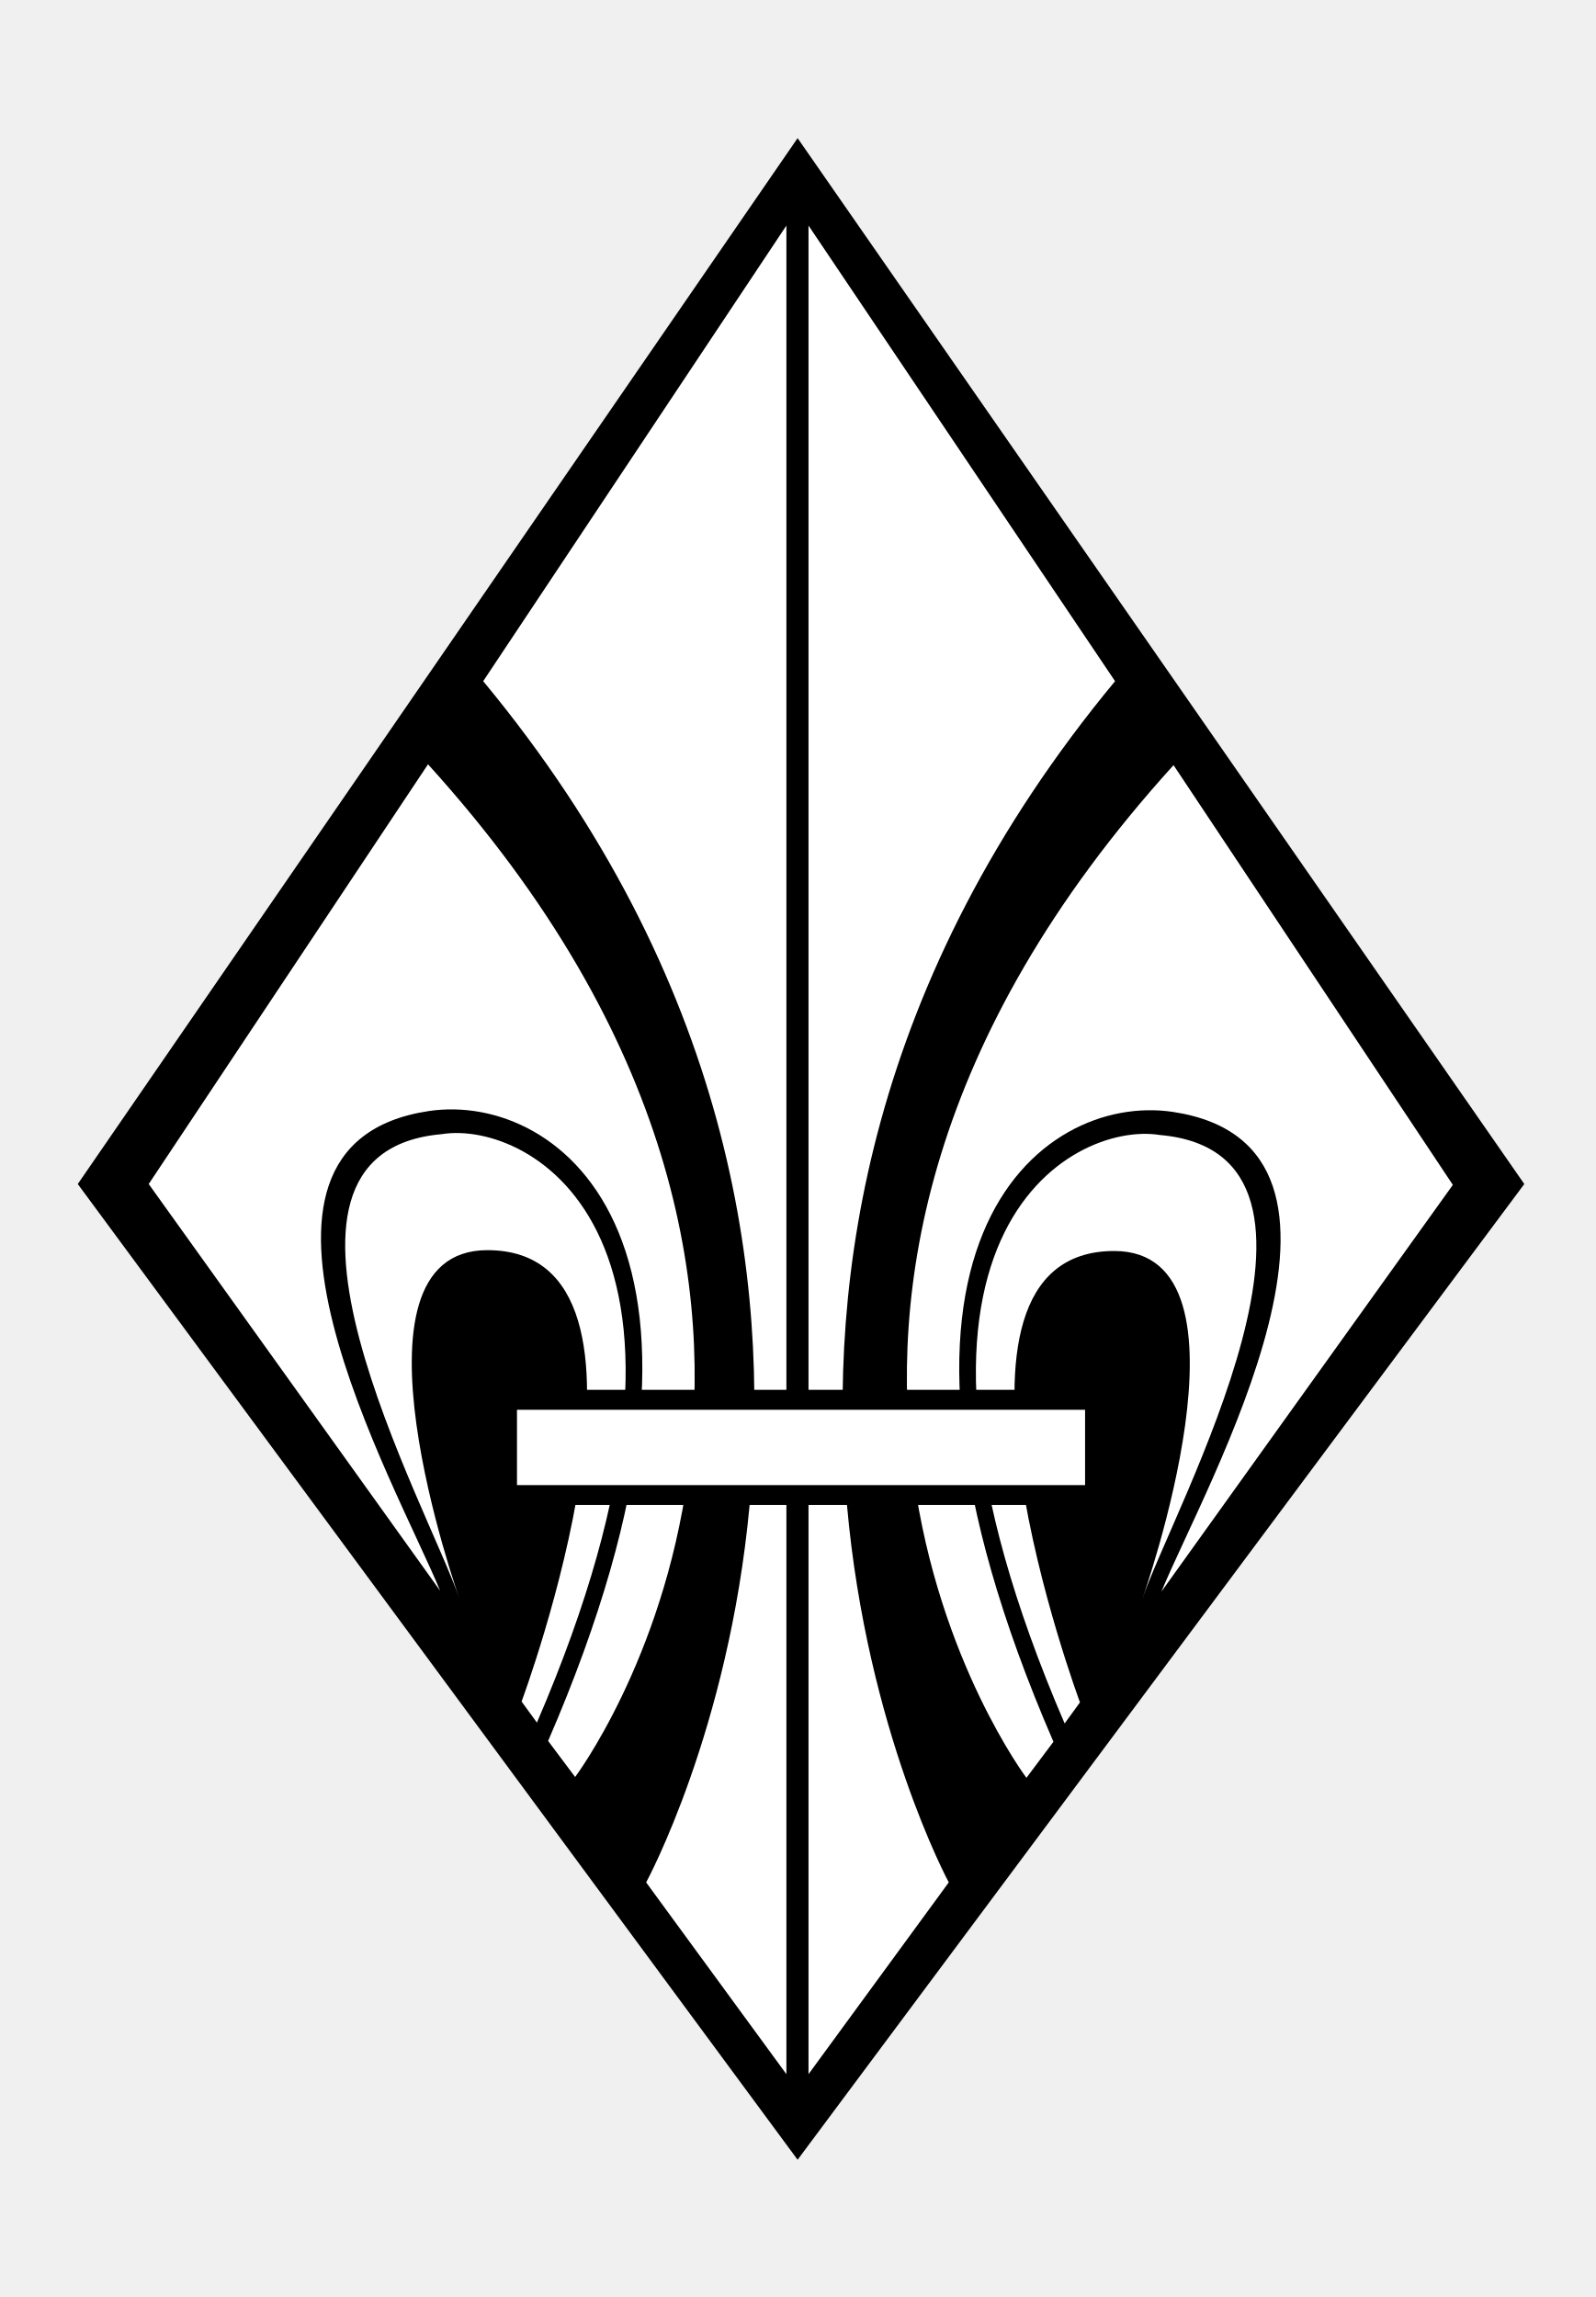
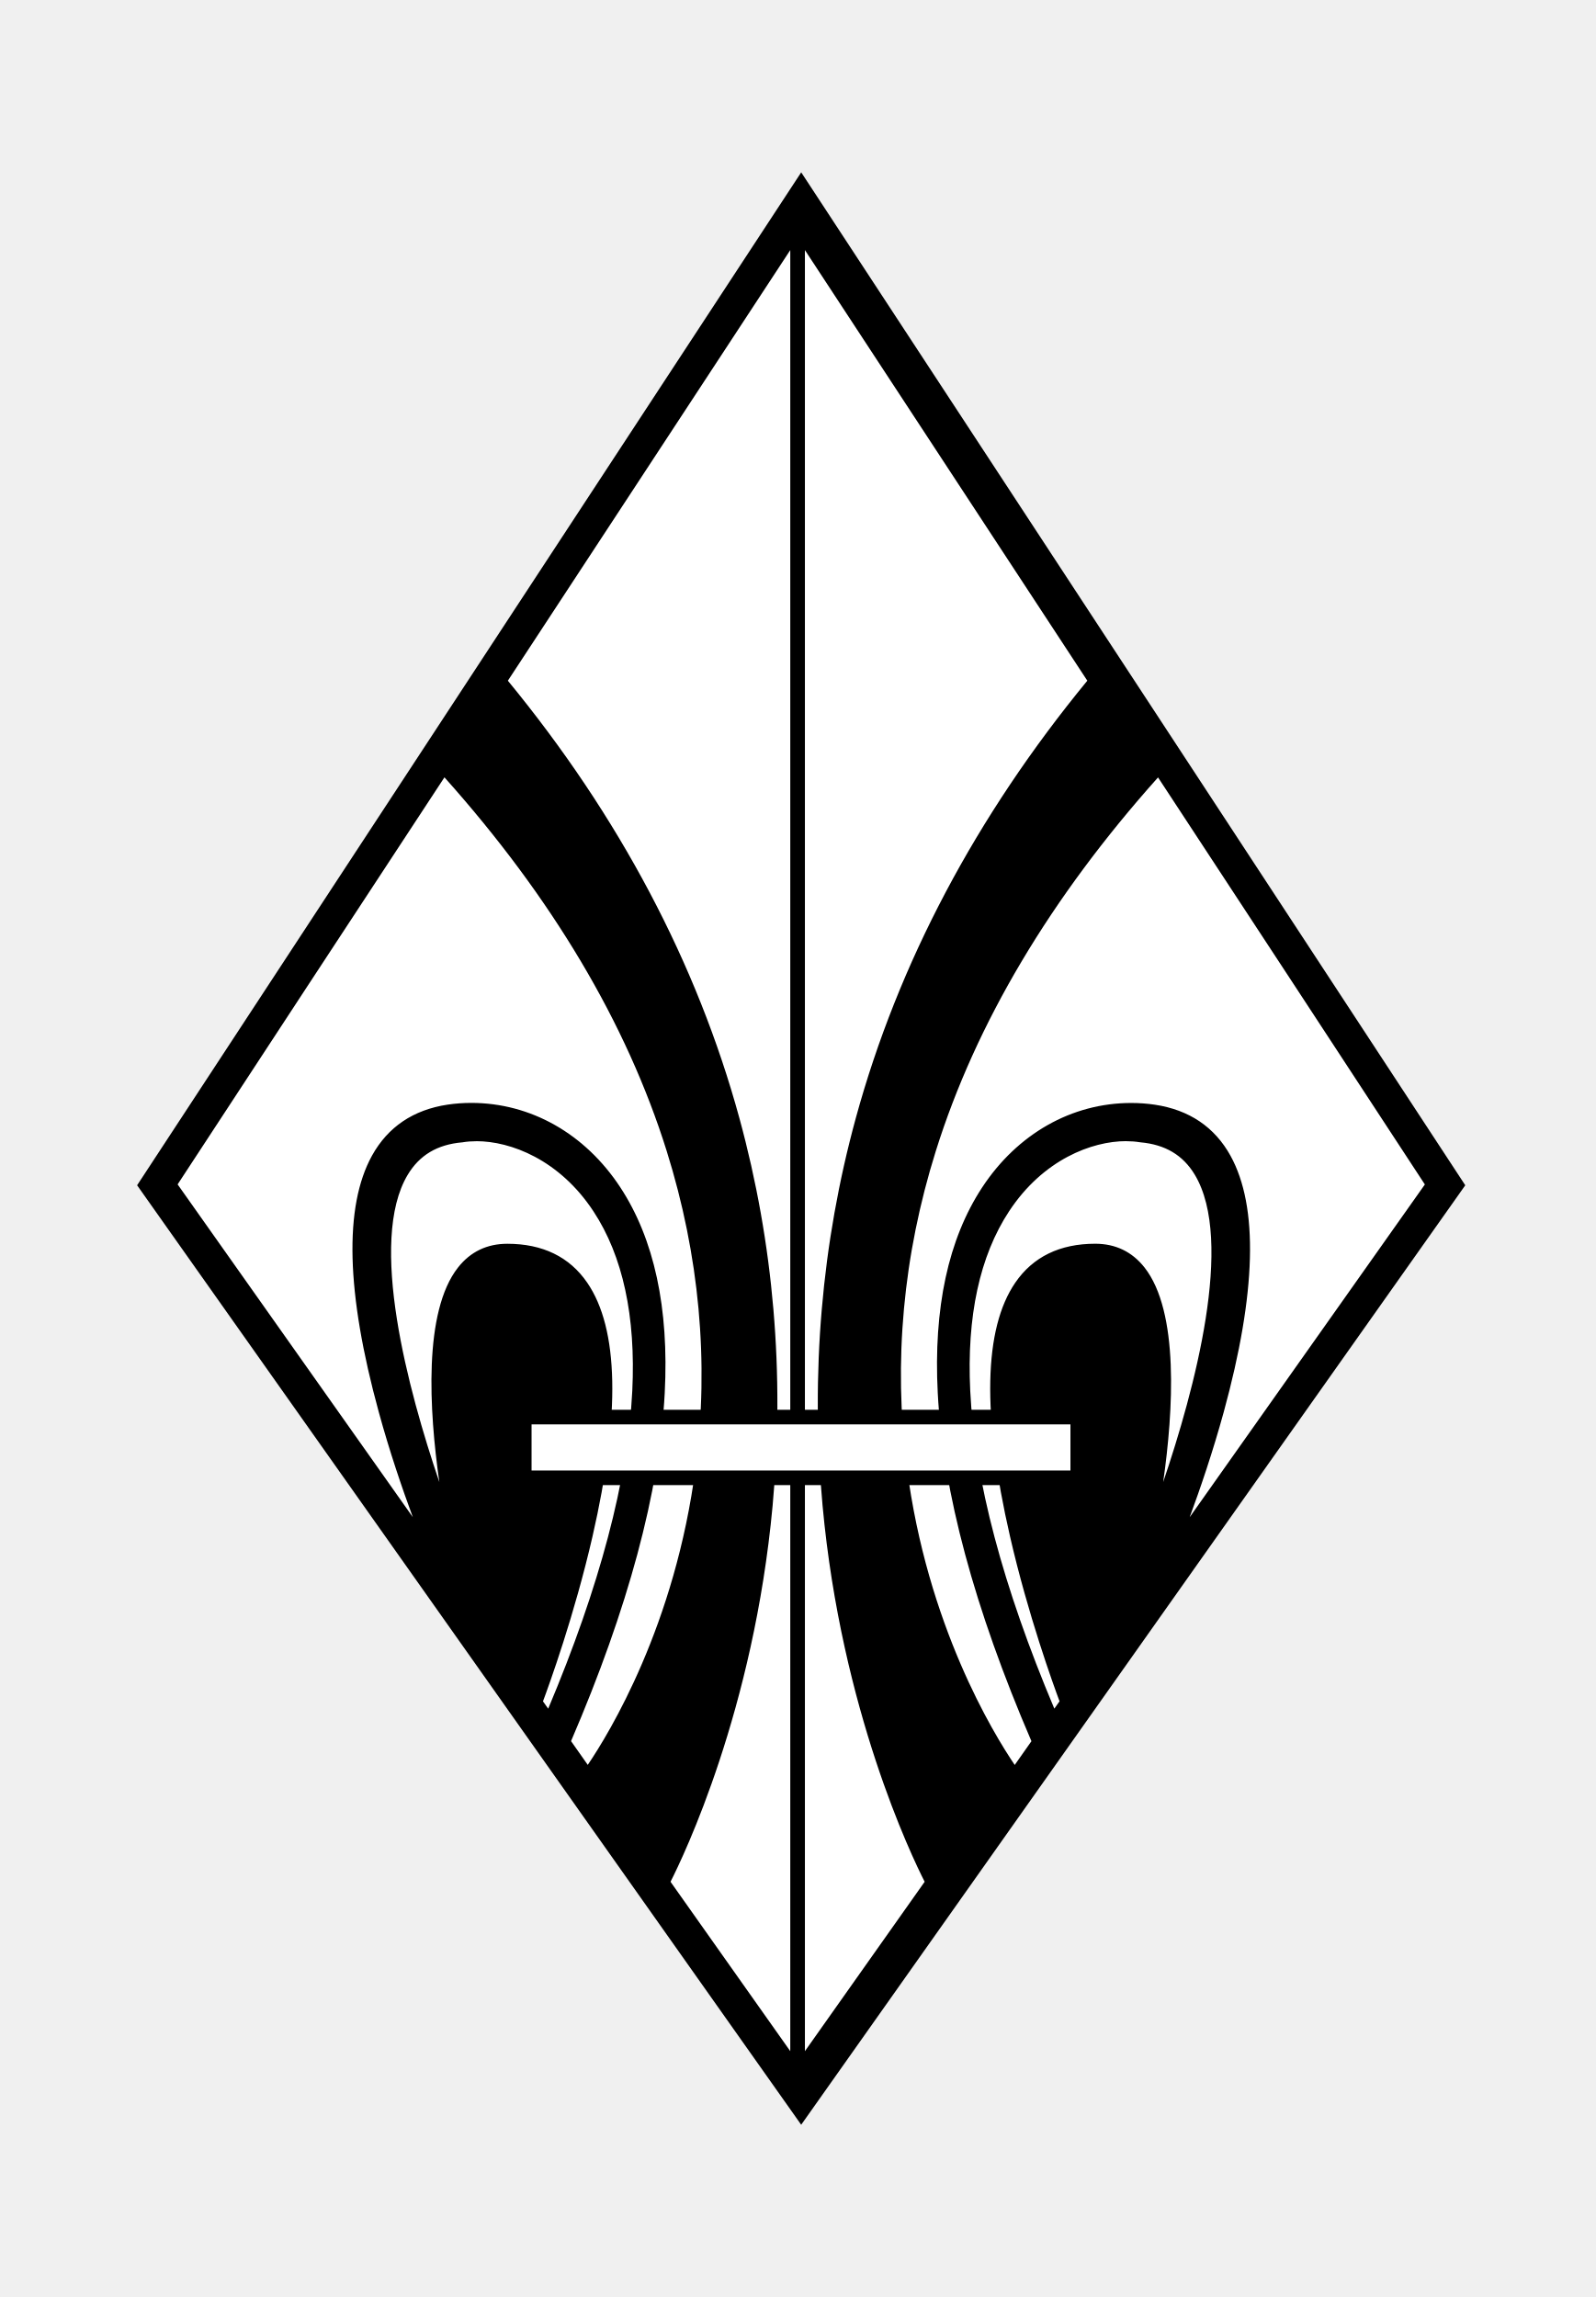
- <svg xmlns="http://www.w3.org/2000/svg" id="uuid-4a2e53a9-087f-4785-a041-c019b981d09c" data-name="Ebene 4" width="154.2mm" height="222.04mm" viewBox="0 0 437.09 629.41">
-   <polygon id="uuid-088cf9e2-7e3f-441b-aaad-5b3d5297437d" data-name="Rahmen klein" points="218.54 591.8 21.3 324.44 218.54 37.85 417.66 324.44 218.54 591.8" fill="#000" stroke-width="0" />
-   <path id="uuid-117a7b09-0f57-43c0-af4b-4d224016b68d" data-name="Blatt_links_klein" d="M142.91,466.24s46.04-123.68-9.38-123.68c-41.62,0-7.65,95.5-7.65,95.5-8.26-24.64-63.03-122.18-4.9-127.28,24.01-3.94,83.76,27.44,26.13,161.24" fill="#fff" stroke-width="0" />
-   <path id="uuid-ca5f25df-a333-4880-b150-ae2b143b4ba6" data-name="Blatt_links_groß" d="M40.74,324.44l76.53-115.01c136.14,150.13,40.31,277.49,40.31,277.49l-7.4-9.88c58.94-136.11,3.44-177.99-32.68-172.6-62.11,9.28-8.93,102.21,3.09,131.45" fill="#fff" stroke-width="0" />
-   <path id="uuid-7dbb55b9-e237-4d93-a32e-84d359a9227e" data-name="Blatt_rechts_klein" d="M295.91,466.47s-46.04-123.68,9.38-123.68c41.62,0,7.65,95.5,7.65,95.5,8.26-24.64,63.03-122.18,4.9-127.28-24.01-3.94-83.76,27.44-26.13,161.24" fill="#fff" stroke-width="0" />
-   <path id="uuid-61d37eac-83b8-426d-8f84-845ba03d7400" data-name="Blatt_rechts_groß" d="M398.08,324.67l-76.53-115.01c-136.14,150.13-40.31,277.49-40.31,277.49l7.4-9.88c-58.94-136.11-3.44-177.99,32.68-172.6,62.11,9.28,8.93,102.21-3.09,131.45" fill="#fff" stroke-width="0" />
-   <path id="uuid-5d77f07b-a81b-4e62-846e-d6e72d81c111" data-name="Blatt_Mitte_Rechts" d="M305.52,186.66c-135.12,163.16-45.56,329.14-45.56,329.14l-38.43,52.55V61.81s83.99,124.84,83.99,124.84Z" fill="#fff" stroke-width="0" />
-   <path id="uuid-37e65343-7309-44b3-95c3-03111b812bdc" data-name="Blatt_Mitte_links" d="M132.4,186.66c135.12,163.16,44.64,329.14,44.64,329.14l38.43,52.55V61.81l-83.08,124.84Z" fill="#fff" stroke-width="0" />
-   <rect id="uuid-5494a1dd-d763-41e0-8f67-acb32180bca6" data-name="Bund Außen" x="136.18" y="380.83" width="166.61" height="31.55" fill="#000" stroke-width="0" />
-   <rect id="uuid-b0b29b88-a69b-486b-8326-64b54decf3a3" data-name="Bund_Innen" x="141.65" y="386.3" width="155.66" height="20.64" fill="#fff" stroke-width="0" />
+ <svg xmlns="http://www.w3.org/2000/svg" viewBox="0 0 437.09 629.41">
+   <defs>
+     <style>
+       .uuid-9a474037-1e59-4602-9b7d-23662a325986 {
+         fill: #000;
+       }
+ 
+       .uuid-9a474037-1e59-4602-9b7d-23662a325986, .uuid-22dd99e3-b32f-40f2-b9bc-3c2d7413fa20 {
+         stroke-width: 0px;
+       }
+ 
+       .uuid-22dd99e3-b32f-40f2-b9bc-3c2d7413fa20 {
+         fill: #fff;
+       }
+     </style>
+   </defs>
+   <g id="uuid-13e23ab4-816b-4be2-9df3-3872a8dbbbc9" data-name="Hintergründe">
+     <g id="uuid-ec4908ce-c03e-4e9e-8b1a-cd1d0dabbe8a" data-name="Raute">
+       <polygon class="uuid-9a474037-1e59-4602-9b7d-23662a325986" points="42.41 324.69 219.54 54.52 396.68 324.69 219.54 575.27 42.41 324.69" />
+       <path class="uuid-9a474037-1e59-4602-9b7d-23662a325986" d="M219.54,61.81l172.29,262.8-172.29,243.74L47.25,324.61,219.54,61.81M219.54,47.22l-6.69,10.2L40.56,320.22l-2.99,4.56,3.14,4.45,172.29,243.74,6.53,9.24,6.53-9.24,172.29-243.74,3.14-4.45-2.99-4.56L226.23,57.43l-6.69-10.2h0Z" />
+     </g>
+   </g>
+   <g id="uuid-517ac731-a6ab-4f21-8c18-af35de4f4183" data-name="Lilie">
+     <g id="uuid-f14a57e3-d4ad-43c1-b07d-a60ddbbe2c96" data-name="Links einfarbig">
+       <g id="uuid-59d3a128-a5c6-4dee-9b0a-6a6c34ff8ab7" data-name="Innen">
+         <path class="uuid-22dd99e3-b32f-40f2-b9bc-3c2d7413fa20" d="M147.66,466.33c1.27-3.37,8.57-23.11,13.73-45.6,7.61-33.21,7.17-56.32-1.3-68.69-4.65-6.79-11.75-10.24-21.08-10.24-5.24,0-9.52,2.06-12.72,6.11-6.43,8.15-8.5,24.23-6.15,47.77.8,8,2,15.55,3.06,21.39-2.97-7.98-7-19.59-10.37-32.15-8.11-30.22-8.79-52.19-1.98-63.54,3.36-5.6,8.64-8.75,15.69-9.37,1.31-.21,2.63-.31,4-.31,9.65,0,23.37,5.16,32.91,19.66,12.82,19.48,20.9,59.37-13,138.87l-2.78-3.9Z" />
+         <path class="uuid-9a474037-1e59-4602-9b7d-23662a325986" d="M130.53,312.7c9.39,0,22.75,5.05,32.07,19.21,8.06,12.24,11.64,28.79,10.65,49.2-1.18,24.34-8.93,53.63-23.04,87.09l-1.43-2.01c1.69-4.53,8.62-23.61,13.58-45.23,7.68-33.49,7.19-56.87-1.45-69.48-4.85-7.08-12.22-10.67-21.9-10.67-5.56,0-10.11,2.18-13.5,6.49-9.55,12.11-7.93,39.17-5.13,58.81-8.57-25.23-19.58-66.03-8.66-84.21,3.23-5.38,8.11-8.29,14.92-8.88h.07s.07-.02.07-.02c1.18-.19,2.45-.29,3.76-.29M130.53,310.7c-1.44,0-2.81.11-4.09.32-47.91,4.2.06,117.26.06,117.26,0,0-20.52-85.47,12.49-85.47,55.42,0,7.53,123.68,7.53,123.68l4.12,5.79c54.58-126.71,5.61-161.56-20.12-161.56h0Z" />
+       </g>
+       <g id="uuid-231a00fb-abfd-4ba7-9be7-d366d40caf71" data-name="Außen">
+         <path class="uuid-22dd99e3-b32f-40f2-b9bc-3c2d7413fa20" d="M161.06,485.34c-1.51-2.1-4.75-6.72-5.73-8.14,15.72-36.42,24.41-68.57,25.81-95.56,1.2-23.03-2.84-41.78-12.01-55.74-9.47-14.42-24.05-22.69-40.01-22.69-2.12,0-4.24.16-6.29.46-9.1,1.36-15.84,5.9-20.03,13.5-7.57,13.72-6.92,37.08,1.93,69.4,4.03,14.75,8.95,28.08,12.15,36.21l-69.42-98.2c5.31-8.19,66.96-102.23,74.21-113.21,29.99,33.32,50.84,68.21,61.96,103.69,9.02,28.78,11.7,58.05,7.99,87.01-5.88,45.81-25.79,76.48-30.55,83.26Z" />
+         <path class="uuid-9a474037-1e59-4602-9b7d-23662a325986" d="M121.79,213.01c29.43,32.92,49.91,67.35,60.88,102.36,8.97,28.64,11.65,57.77,7.95,86.58-5.56,43.36-23.74,73.05-29.57,81.65-1.46-2.06-3.56-5.05-4.58-6.51,15.63-36.33,24.27-68.42,25.67-95.4,1.21-23.24-2.89-42.2-12.17-56.34-9.66-14.71-24.55-23.14-40.85-23.14-2.17,0-4.33.16-6.44.47-9.43,1.41-16.41,6.12-20.76,14-7.7,13.96-7.08,37.56,1.84,70.15,2.98,10.91,6.45,21.04,9.35,28.88l-64.44-91.17c7.06-10.83,63.5-96.94,73.12-111.55M121.55,209.75c-.08,0-75.32,114.82-75.29,114.86l74.9,105.96s-51.93-117.88,1.82-125.91c2-.3,4.06-.45,6.15-.45,35.61,0,80.72,44.57,25.07,173.09-.01.03,6.8,9.73,6.88,9.73,0,0,0,0,0,0,3.03-4.11,94.23-129.69-39.52-277.29h0Z" />
+       </g>
+     </g>
+     <g id="uuid-437ff94f-5b10-4352-926e-a55461233b26" data-name="Rechts einfarbig">
+       <g id="uuid-e8d74e89-09c0-4a80-9f24-4664b4640cd7" data-name="Innen">
+         <path class="uuid-22dd99e3-b32f-40f2-b9bc-3c2d7413fa20" d="M288.65,470.23c-33.9-79.51-25.82-119.39-13-138.87,9.54-14.5,23.25-19.66,32.91-19.66,1.37,0,2.69.1,3.92.31,7.12.63,12.4,3.78,15.76,9.38,6.82,11.35,6.14,33.32-1.98,63.54-3.37,12.56-7.4,24.18-10.37,32.15,1.07-5.84,2.26-13.39,3.06-21.39,2.35-23.55.28-39.62-6.15-47.77-3.2-4.06-7.48-6.11-12.72-6.11-9.33,0-16.42,3.45-21.08,10.24-8.47,12.37-8.91,35.48-1.3,68.69,5.15,22.49,12.45,42.23,13.73,45.6l-2.78,3.9Z" />
+         <path class="uuid-9a474037-1e59-4602-9b7d-23662a325986" d="M308.56,312.7c1.32,0,2.58.1,3.76.29h.07s.07.02.07.02c6.8.6,11.68,3.5,14.92,8.88,10.92,18.17-.09,58.97-8.66,84.21,2.8-19.63,4.41-46.7-5.13-58.81-3.4-4.31-7.94-6.49-13.5-6.49-9.68,0-17.05,3.59-21.9,10.67-8.64,12.61-9.13,35.99-1.45,69.48,4.95,21.62,11.89,40.7,13.58,45.23l-1.43,2.01c-14.11-33.46-21.87-62.75-23.04-87.09-.99-20.41,2.6-36.96,10.65-49.2,9.32-14.16,22.68-19.21,32.07-19.21M308.56,310.7c-25.73,0-74.7,34.86-20.12,161.56l4.12-5.79s-47.89-123.68,7.53-123.68c33.01,0,12.49,85.47,12.49,85.47,0,0,47.98-113.05.06-117.26-1.27-.21-2.64-.32-4.09-.32h0Z" />
+       </g>
+       <g id="uuid-541e05b8-6f1a-48db-a7c8-74925190efe8" data-name="Außen">
+         <path class="uuid-22dd99e3-b32f-40f2-b9bc-3c2d7413fa20" d="M278.03,485.34c-9.49-13.6-86.73-133.85,39.39-273.97,7.25,10.97,68.9,105.02,74.21,113.21l-69.42,98.2c3.2-8.12,8.11-21.46,12.15-36.21,8.84-32.33,9.49-55.68,1.93-69.4-4.19-7.6-10.93-12.14-20.03-13.5-2.06-.31-4.18-.46-6.29-.46-15.96,0-30.54,8.27-40.01,22.69-9.17,13.96-13.21,32.71-12.01,55.74,1.41,26.99,10.09,59.14,25.81,95.56-.98,1.42-4.22,6.03-5.73,8.13Z" />
+         <path class="uuid-9a474037-1e59-4602-9b7d-23662a325986" d="M317.3,213.01c9.62,14.61,66.06,100.72,73.12,111.55l-64.44,91.17c2.9-7.84,6.36-17.98,9.35-28.88,8.92-32.59,9.54-56.19,1.84-70.15-4.35-7.88-11.33-12.59-20.76-14-2.11-.31-4.27-.47-6.44-.47-16.3,0-31.19,8.44-40.85,23.14-9.29,14.14-13.38,33.09-12.17,56.34,1.4,26.98,10.04,59.07,25.67,95.4-1.02,1.46-3.12,4.45-4.58,6.51-5.83-8.6-24.01-38.29-29.57-81.65-3.7-28.81-1.02-57.95,7.95-86.58,10.97-35.01,31.45-69.44,60.88-102.36M317.54,209.75h0c-133.76,147.6-42.55,273.18-39.52,277.29,0,0,0,0,0,0,.08,0,6.89-9.7,6.88-9.73-55.64-128.52-10.53-173.09,25.07-173.09,2.09,0,4.15.15,6.15.45,53.74,8.03,1.82,125.91,1.82,125.91l74.9-105.96s-75.21-114.86-75.29-114.86h0Z" />
+       </g>
+     </g>
+     <g id="uuid-063e6027-8d01-4e38-9ef0-075016f1cc7d" data-name="Mitte">
+       <g id="uuid-fb60496c-545c-45c3-a1f0-91fad5cd6c65" data-name="Links">
+         <path class="uuid-22dd99e3-b32f-40f2-b9bc-3c2d7413fa20" d="M182.56,515.72c2.68-5.16,22.83-45.65,28.14-103.21,3.33-36.05.27-71.67-9.07-105.85-11.62-42.5-33.06-82.9-63.72-120.07l79.63-121.43v500.04l-34.98-49.48Z" />
+         <path class="uuid-9a474037-1e59-4602-9b7d-23662a325986" d="M216.54,68.51v493.54l-32.81-46.42c3.59-7.07,22.8-47.01,27.97-103.04,3.34-36.17.28-71.91-9.1-106.2-11.6-42.43-32.94-82.75-63.44-119.87l77.39-118.01M218.54,61.81l-81.87,124.84c135.12,163.16,44.72,329.14,44.72,329.14l37.15,52.55V61.81h0Z" />
+       </g>
+       <g id="uuid-9340b15d-87cf-4b53-afbd-cefdd2b74df0" data-name="Rechts">
+         <path class="uuid-22dd99e3-b32f-40f2-b9bc-3c2d7413fa20" d="M219.54,65.16l79.63,121.43c-30.66,37.17-52.1,77.56-63.72,120.07-9.35,34.18-12.4,69.79-9.07,105.85,5.31,57.56,25.46,98.05,28.14,103.21l-34.98,49.48V65.16Z" />
+         <path class="uuid-9a474037-1e59-4602-9b7d-23662a325986" d="M220.54,68.51l77.39,118.01c-30.5,37.12-51.84,77.45-63.44,119.87-9.38,34.3-12.44,70.03-9.1,106.2,5.17,56.03,24.37,95.97,27.97,103.04l-32.81,46.42V68.51M218.54,61.81v506.53l37.15-52.55s-90.4-165.97,44.72-329.14l-81.87-124.84h0Z" />
+       </g>
+     </g>
+     <g id="uuid-05241d9a-fa81-4078-89f5-8de0c4871862" data-name="Bund">
+       <rect class="uuid-22dd99e3-b32f-40f2-b9bc-3c2d7413fa20" x="143.65" y="388.3" width="151.66" height="16.64" />
+       <path class="uuid-9a474037-1e59-4602-9b7d-23662a325986" d="M293.31,390.3v12.64h-147.66v-12.64h147.66M297.31,386.3h-155.66v20.64h155.66v-20.64h0Z" />
+     </g>
+   </g>
</svg>
